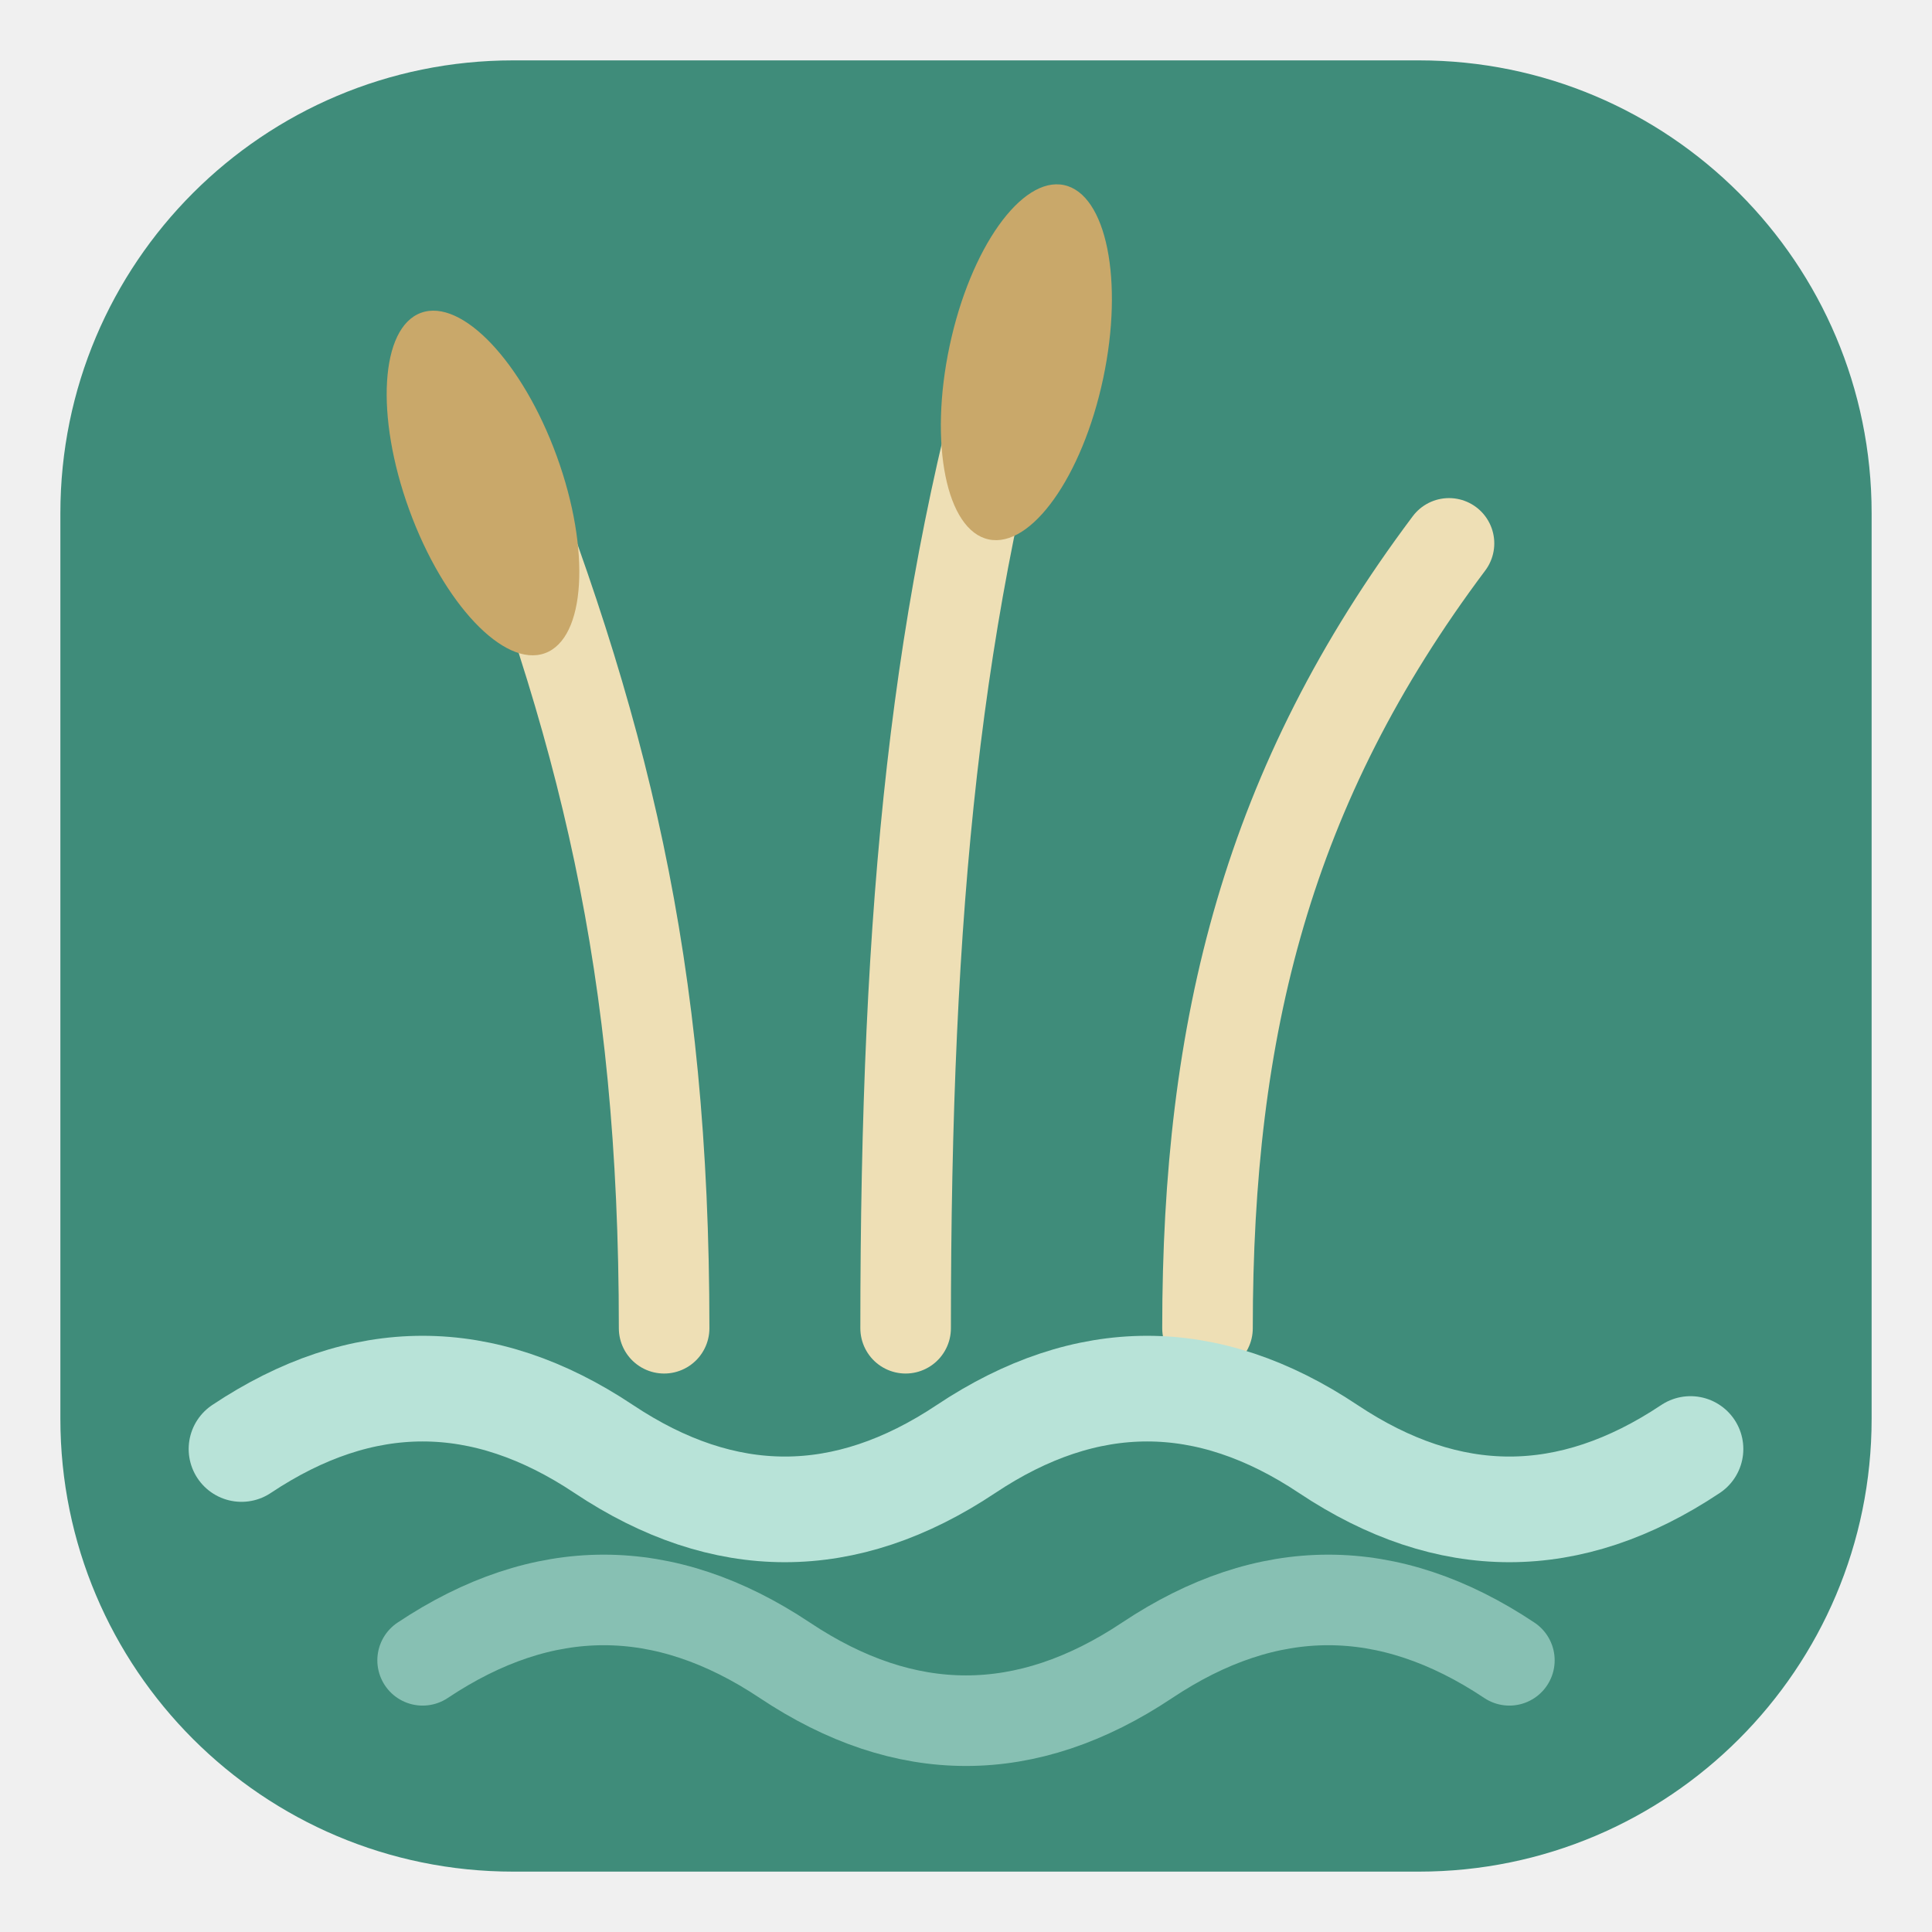
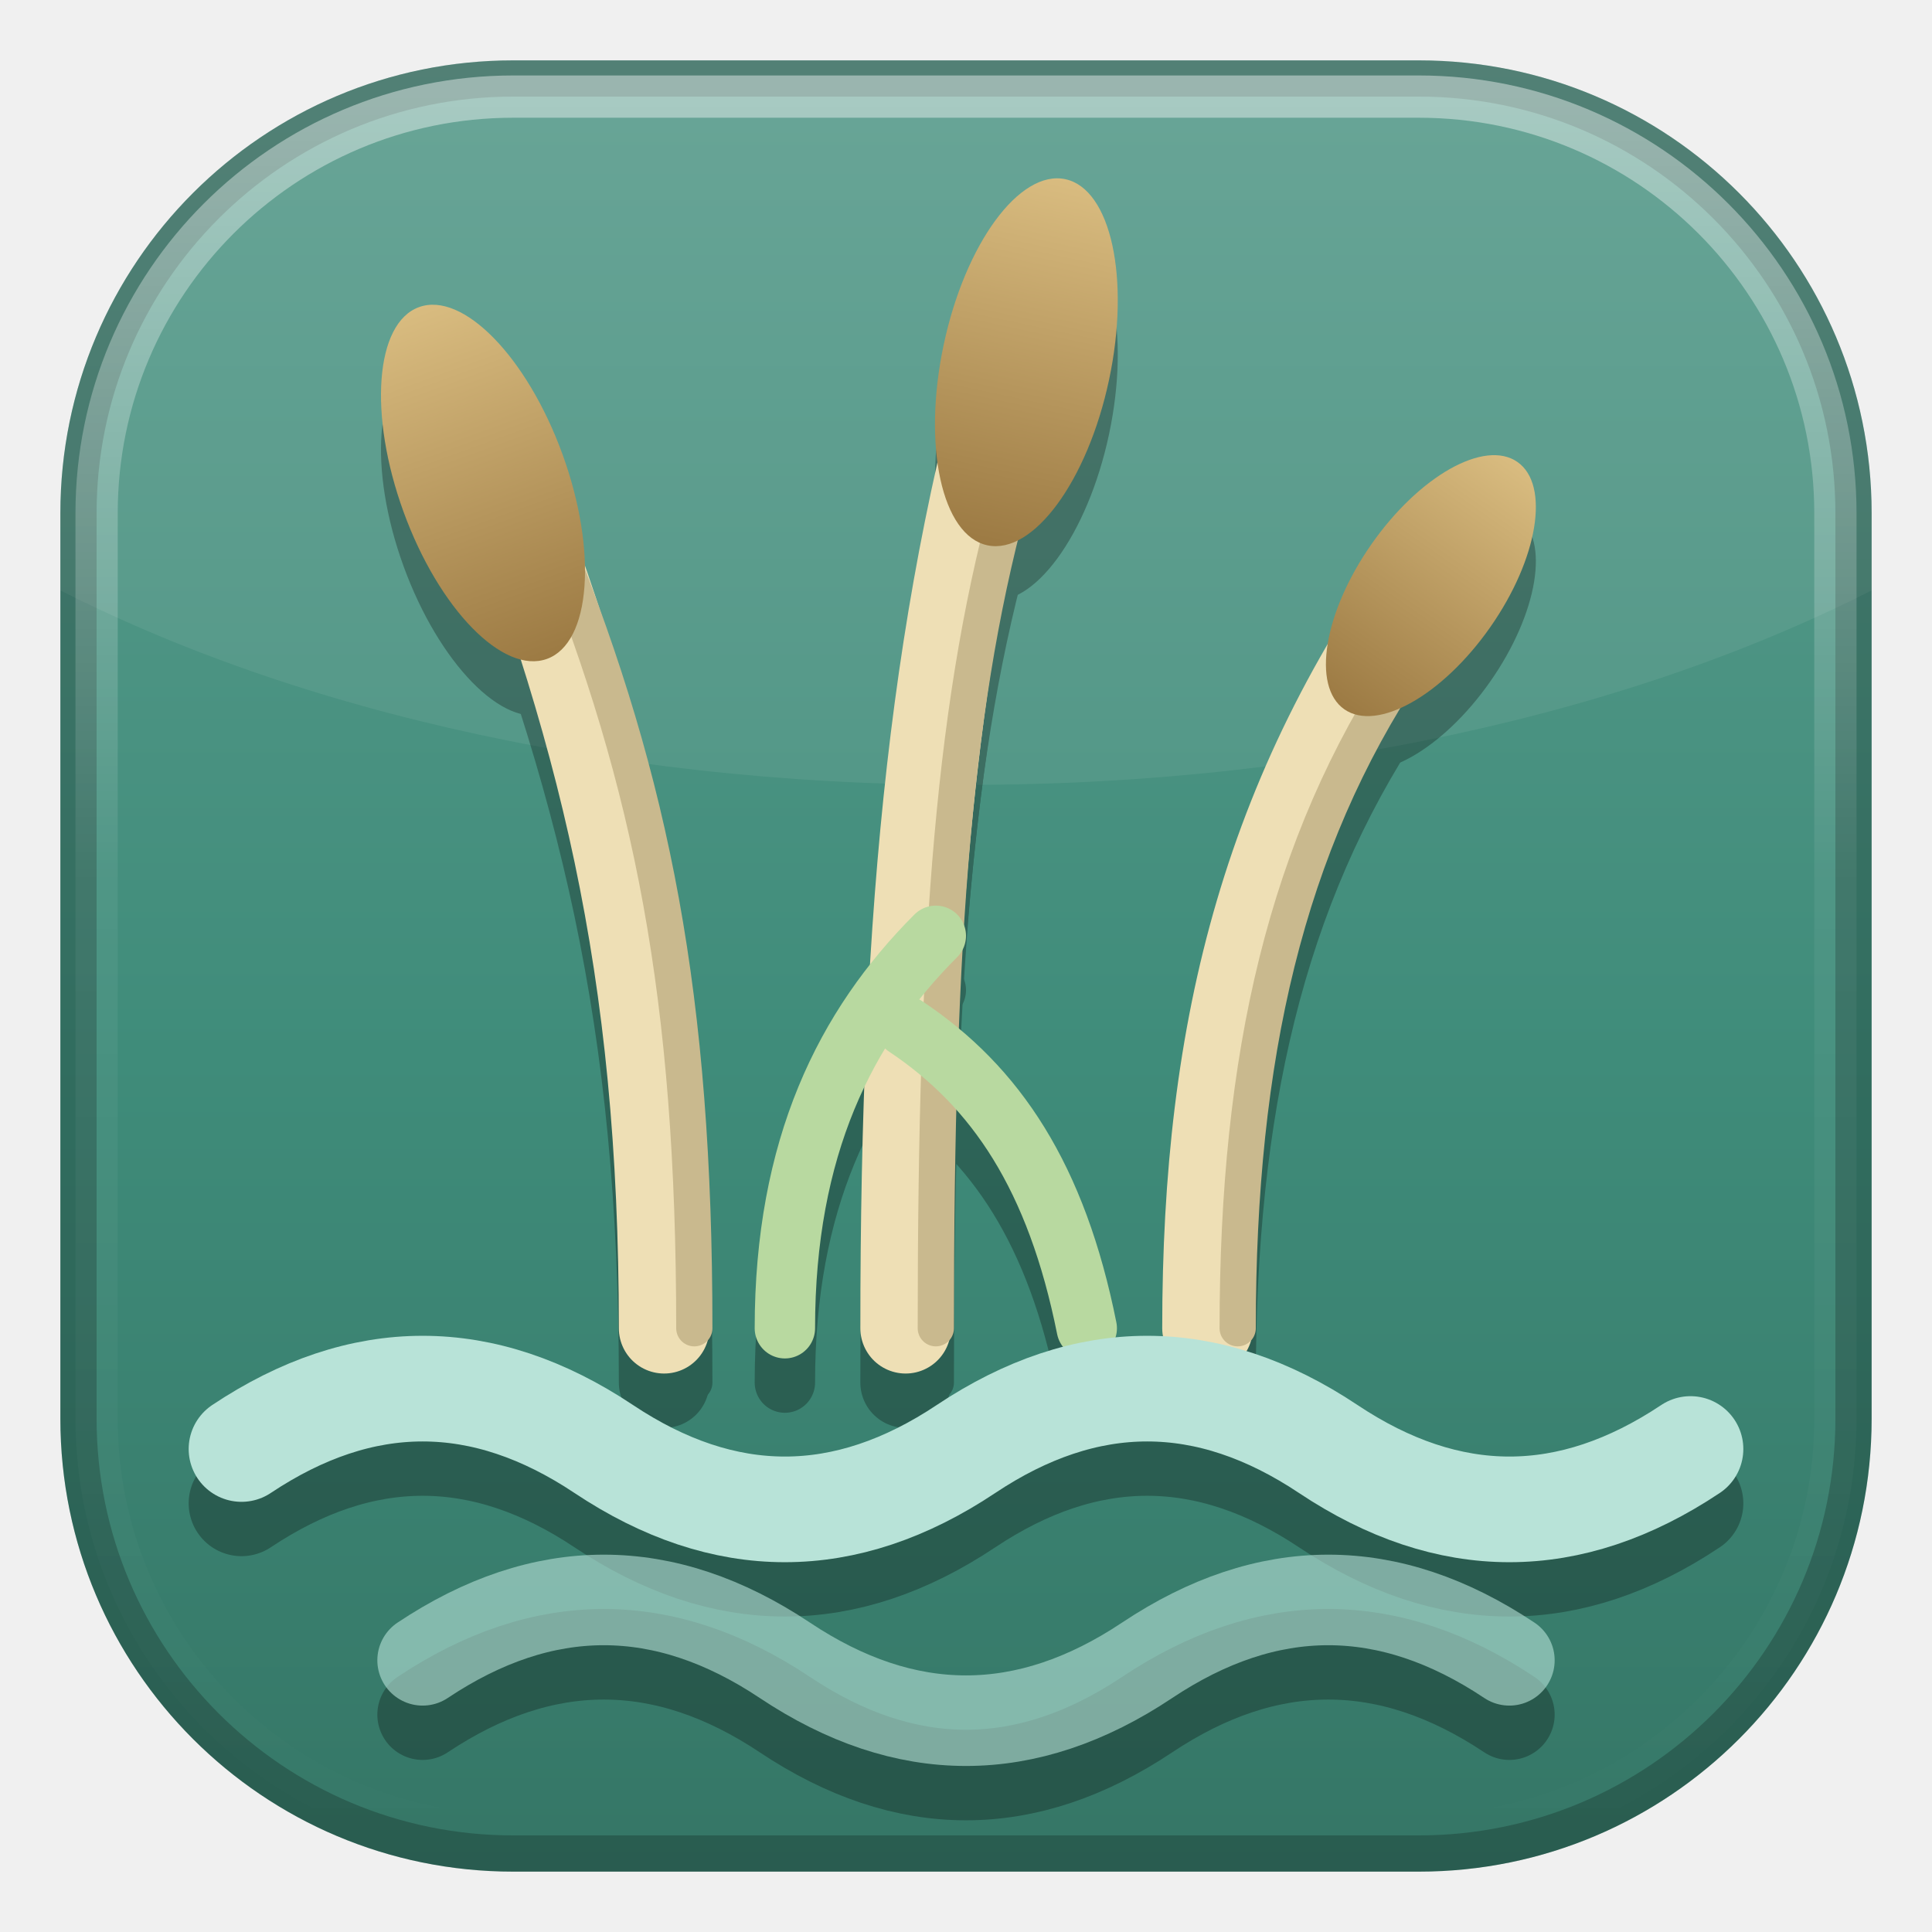
<svg xmlns="http://www.w3.org/2000/svg" width="128" height="128" viewBox="0 0 64 64">
-   <rect x="2" y="2" width="60" height="60" rx="15" fill="#3F8C7A" />
+   <defs>
+     <linearGradient id="bg" x1="0" y1="0" x2="0" y2="1">
+       <stop offset="0" stop-color="#5E9E8F" />
+       <stop offset="0.55" stop-color="#3F8C7A" />
+       <stop offset="1" stop-color="#357666" />
+     </linearGradient>
+     <linearGradient id="rim" x1="0" y1="0" x2="0" y2="1">
+       <stop offset="0" stop-color="#FFFFFF" stop-opacity="0.42" />
+       <stop offset="0.45" stop-color="#FFFFFF" stop-opacity="0.06" />
+       <stop offset="1" stop-color="#FFFFFF" stop-opacity="0" />
+     </linearGradient>
+     <clipPath id="cb">
+       <rect x="2" y="2" width="60" height="60" rx="15" />
+     </clipPath>
+     <linearGradient id="seed" x1="0" y1="0" x2="0" y2="1">
+       <stop offset="0" stop-color="#D9BC80" />
+       <stop offset="1" stop-color="#9C7A43" />
+     </linearGradient>
+   </defs>
+   <rect x="2" y="2" width="60" height="60" rx="15" fill="url(#bg)" />
+   <g clip-path="url(#cb)">
+     <ellipse cx="32" cy="2" rx="44" ry="24" fill="#FFFFFF" fill-opacity="0.07" />
+   </g>
+   <g clip-path="url(#cb)" />
+   <g opacity="0.28" transform="translate(0 1.8)">
+     <g stroke="#000000" stroke-width="3" stroke-linecap="round" fill="none">
+       <path d="M22 44 C22 32 20 24 16 14" />
+       <path d="M30 44 C30 30 31 20 34 10" />
+       <path d="M40 44 C40 34 42 26 48 18" />
+     </g>
+     <g stroke="#000000" stroke-width="1.2" stroke-linecap="round" fill="none">
+       <path d="M23 44 C23 33 21.6 26 18.4 18" />
+       <path d="M31 44 C31 31 31.6 23 33.6 16" />
+       <path d="M41 44 C41 35 42.6 28 46.6 22" />
+     </g>
+     <path d="M26 44 C26 38 28 34 31 31" stroke="#000000" stroke-width="2" fill="none" stroke-linecap="round" />
+     <path d="M36 44 C35 39 33 36 30 34" stroke="#000000" stroke-width="2" fill="none" stroke-linecap="round" />
+     <ellipse cx="16" cy="16" rx="2.8" ry="6.2" fill="#000000" transform="rotate(-20 16 16)" />
+     <ellipse cx="34" cy="12" rx="2.8" ry="6.2" fill="#000000" transform="rotate(12 34 12)" />
+     <ellipse cx="47.4" cy="19.4" rx="2.4" ry="5" fill="#000000" transform="rotate(35 47.4 19.4)" />
+     <path d="M8 48 Q14 44 20 48 T32 48 T44 48 T56 48" stroke="#000000" stroke-width="3.5" fill="none" stroke-linecap="round" />
+     <path d="M14 55 Q20 51 26 55 T38 55 T50 55" stroke="#000000" stroke-width="3" fill="none" stroke-linecap="round" />
+   </g>
  <g stroke="#EEDFB5" stroke-width="3" stroke-linecap="round" fill="none">
    <path d="M22 44 C22 32 20 24 16 14" />
    <path d="M30 44 C30 30 31 20 34 10" />
    <path d="M40 44 C40 34 42 26 48 18" />
  </g>
-   <ellipse cx="16" cy="16" rx="2.6" ry="6" fill="#C9A86A" transform="rotate(-20 16 16)" />
-   <ellipse cx="34" cy="12" rx="2.6" ry="6" fill="#C9A86A" transform="rotate(12 34 12)" />
+   <g stroke="#C9B98E" stroke-width="1.2" stroke-linecap="round" fill="none">
+     <path d="M23 44 C23 33 21.6 26 18.4 18" />
+     <path d="M31 44 C31 31 31.6 23 33.6 16" />
+     <path d="M41 44 C41 35 42.6 28 46.6 22" />
+   </g>
+   <path d="M26 44 C26 38 28 34 31 31" stroke="#B8D9A0" stroke-width="2" fill="none" stroke-linecap="round" />
+   <path d="M36 44 C35 39 33 36 30 34" stroke="#B8D9A0" stroke-width="2" fill="none" stroke-linecap="round" />
+   <ellipse cx="16" cy="16" rx="2.8" ry="6.2" fill="url(#seed)" transform="rotate(-20 16 16)" />
+   <ellipse cx="34" cy="12" rx="2.8" ry="6.2" fill="url(#seed)" transform="rotate(12 34 12)" />
+   <ellipse cx="47.4" cy="19.4" rx="2.4" ry="5" fill="url(#seed)" transform="rotate(35 47.4 19.4)" />
  <path d="M8 48 Q14 44 20 48 T32 48 T44 48 T56 48" stroke="#B8E3D8" stroke-width="3.5" fill="none" stroke-linecap="round" />
  <path d="M14 55 Q20 51 26 55 T38 55 T50 55" stroke="#B8E3D8" stroke-width="3" fill="none" stroke-linecap="round" opacity="0.6" />
+   <rect x="2.6" y="2.6" width="58.8" height="58.8" rx="14.4" fill="none" stroke="#000000" stroke-opacity="0.22" stroke-width="1.2" />
+   <rect x="3.2" y="3.2" width="57.6" height="57.6" rx="13.8" fill="none" stroke="url(#rim)" stroke-width="1.4" />
</svg>
